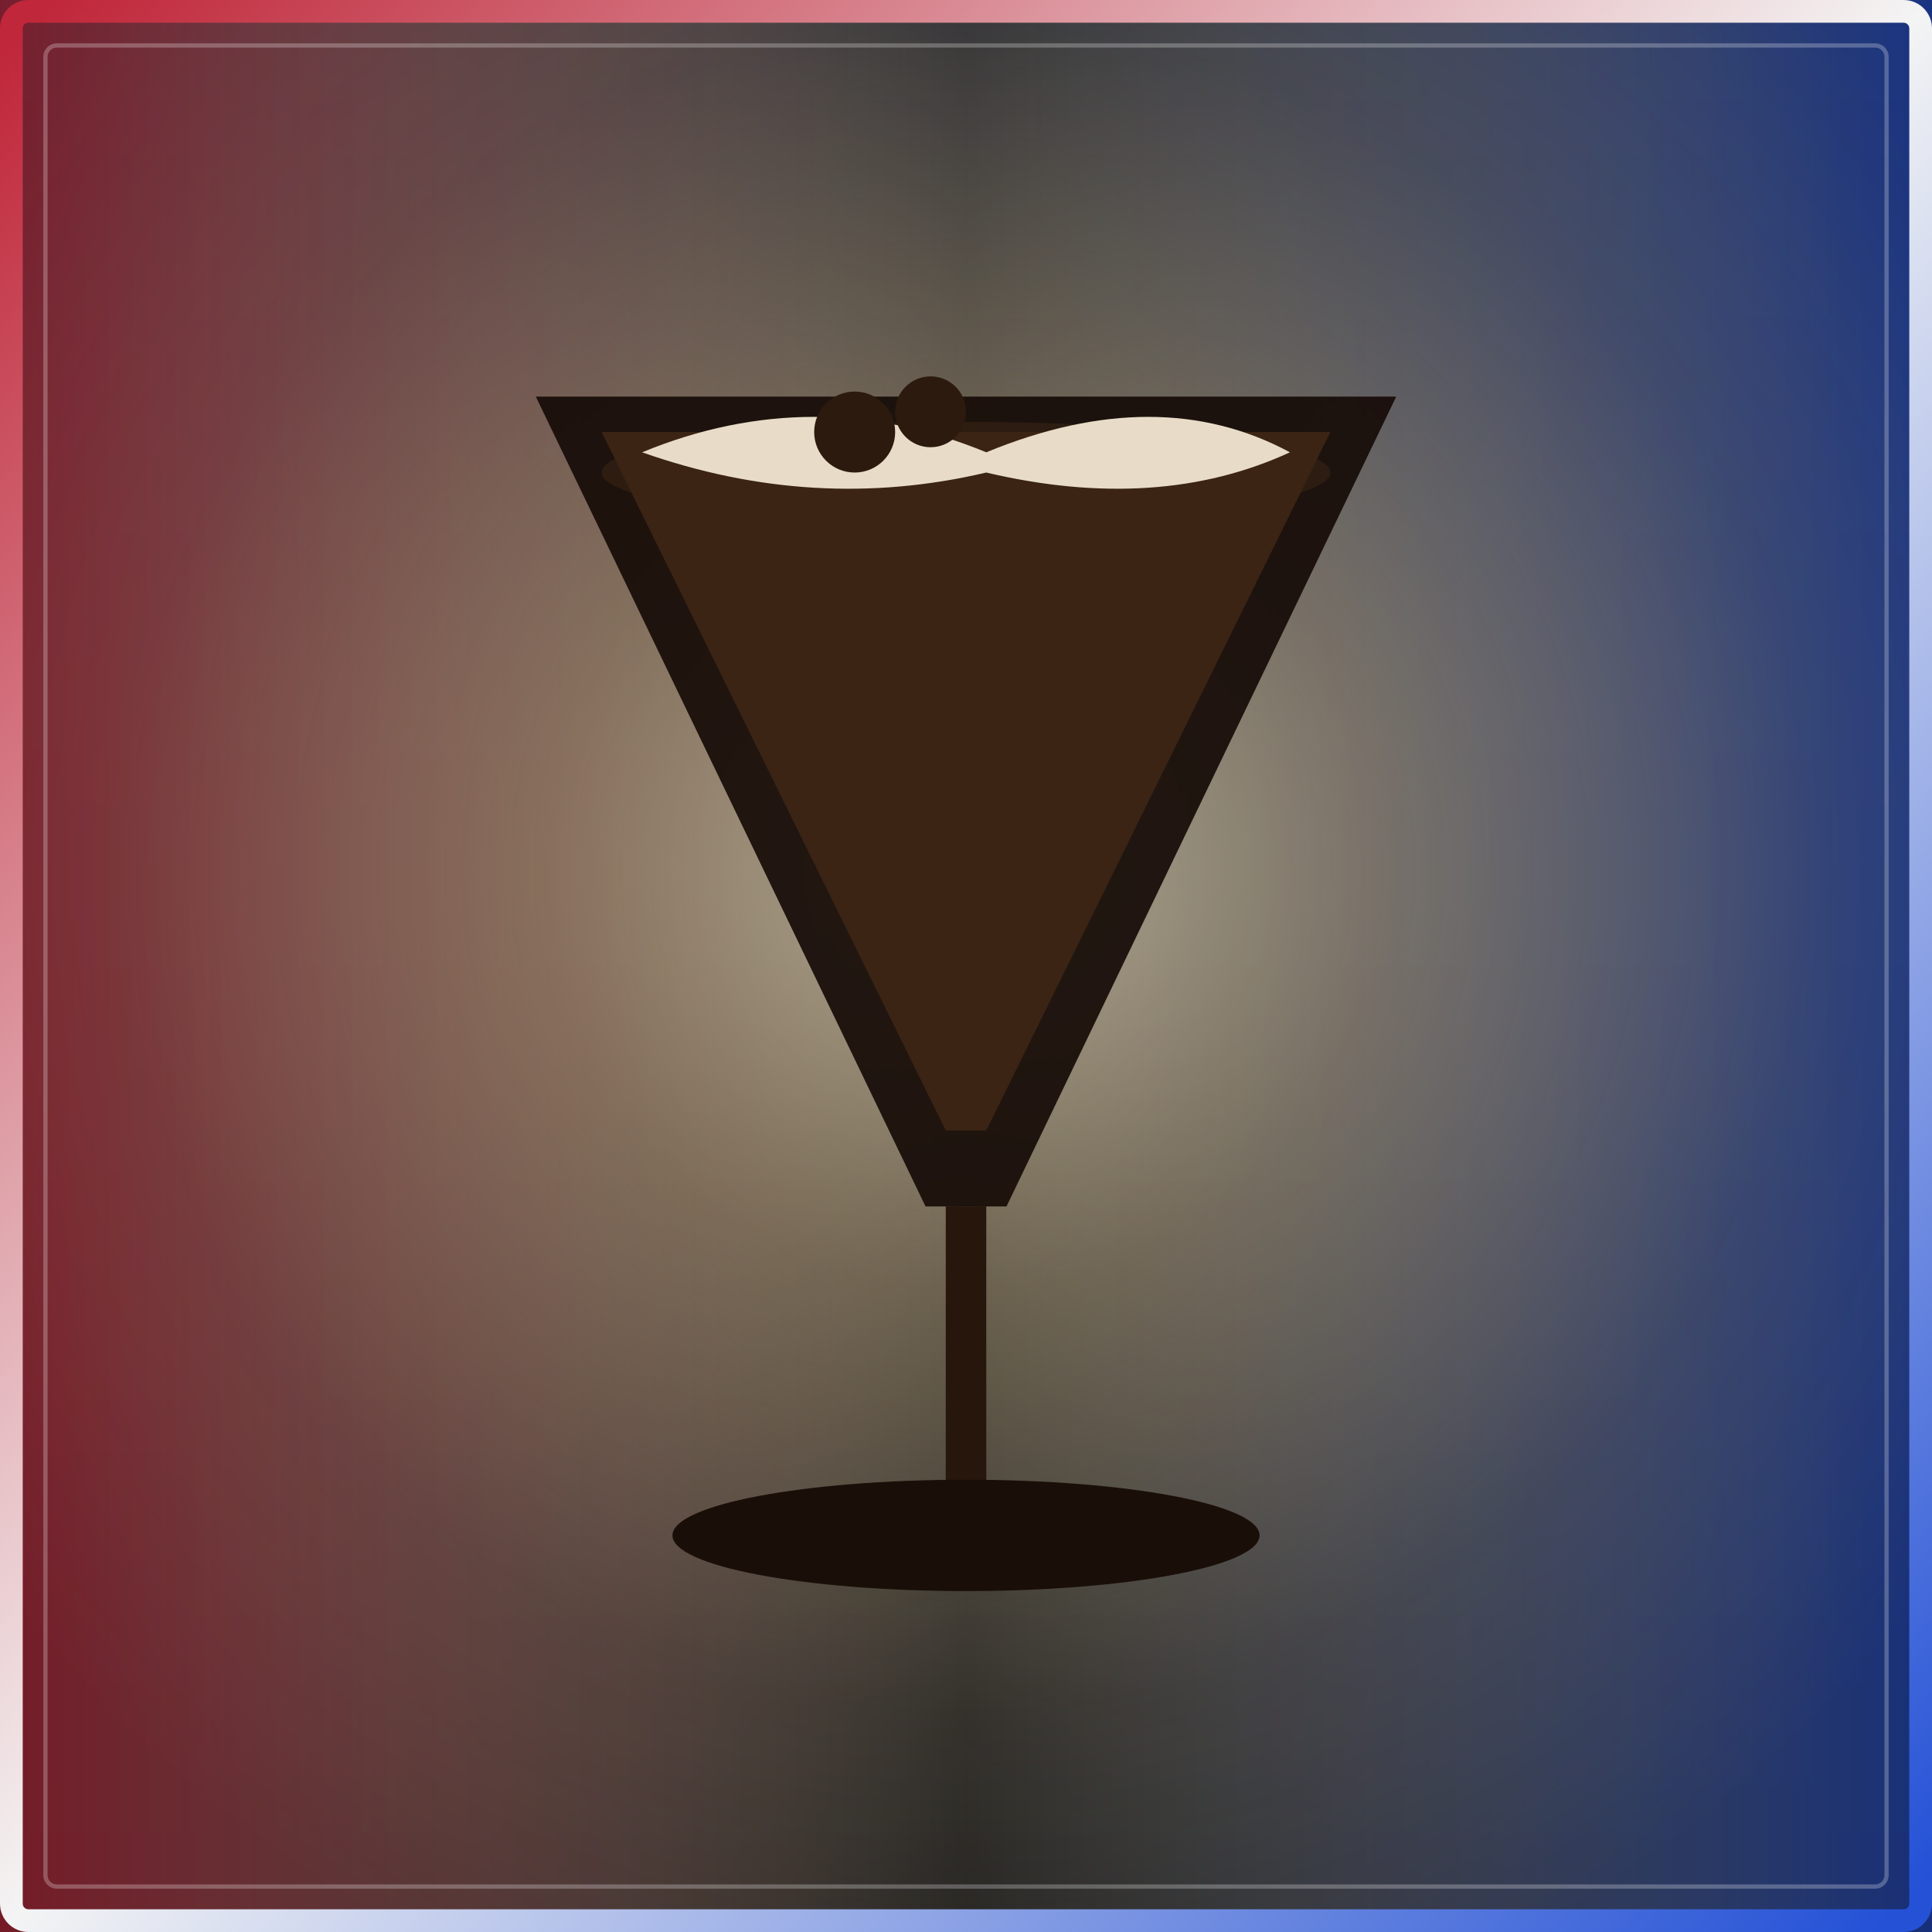
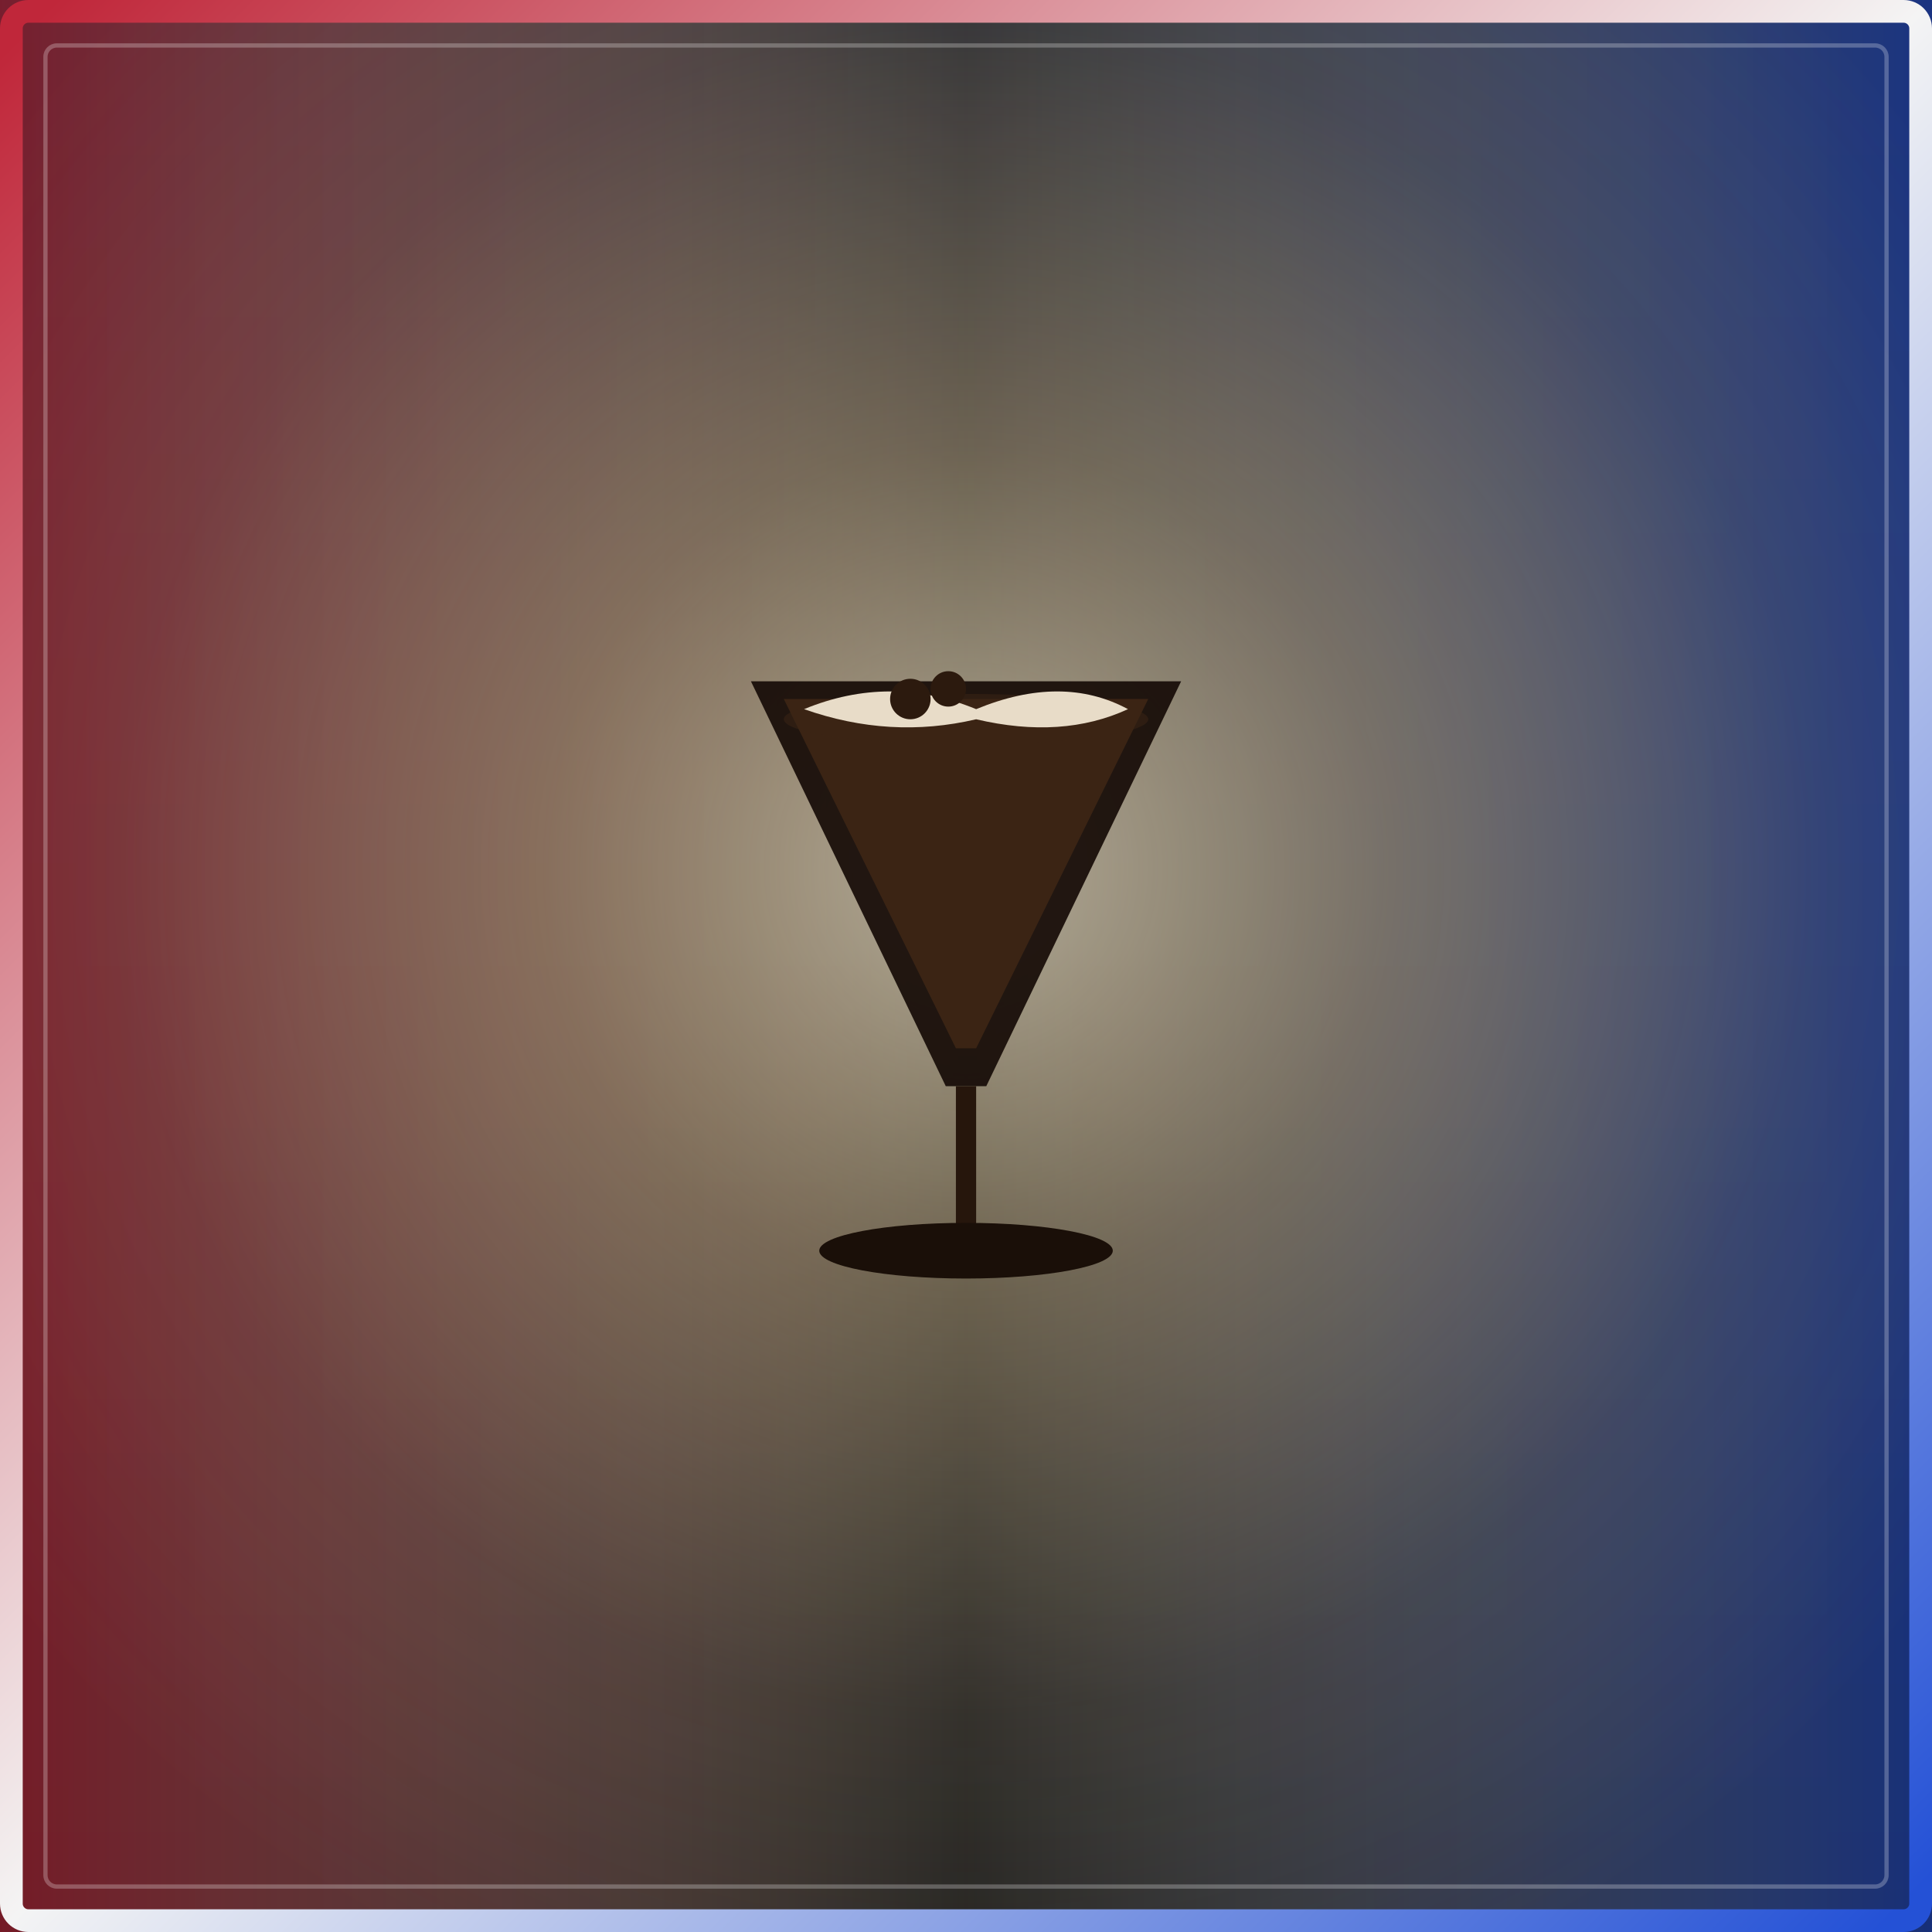
<svg xmlns="http://www.w3.org/2000/svg" width="100%" height="100%" viewBox="0 0 680 680" role="img">
  <defs>
    <linearGradient id="bgGrad" x1="0" y1="0" x2="0" y2="1">
      <stop offset="0" stop-color="#0a0e1a" />
      <stop offset="1" stop-color="#040507" />
    </linearGradient>
    <linearGradient id="patrioticBand" x1="0" y1="0" x2="1" y2="0">
      <stop offset="0" stop-color="#c0273a" stop-opacity="0.6" />
      <stop offset="0.5" stop-color="#fff4d6" stop-opacity="0.12" />
      <stop offset="1" stop-color="#2451d6" stop-opacity="0.55" />
    </linearGradient>
    <linearGradient id="frameGrad" x1="0" y1="0" x2="1" y2="1">
      <stop offset="0" stop-color="#c0273a" />
      <stop offset="0.5" stop-color="#f4f4f4" />
      <stop offset="1" stop-color="#2451d6" />
    </linearGradient>
    <radialGradient id="spot" cx="0.5" cy="0.45" r="0.62">
      <stop offset="0" stop-color="#fff4d6" stop-opacity="0.65" />
      <stop offset="0.35" stop-color="#ffdfa3" stop-opacity="0.32" />
      <stop offset="0.7" stop-color="#ffdfa3" stop-opacity="0.08" />
      <stop offset="1" stop-color="#ffdfa3" stop-opacity="0" />
    </radialGradient>
  </defs>
  <rect x="0" y="0" width="680" height="680" fill="url(#bgGrad)" />
  <rect x="0" y="0" width="680" height="680" fill="url(#patrioticBand)" />
  <rect x="0" y="0" width="680" height="680" fill="url(#spot)" />
-   <g transform="translate(-265.67,-314.66) scale(1.7814)">
+   <g transform="translate(37.17,12.67) scale(0.8907)">
    <path d="M255 255 L425 255 L348 415 L332 415 Z" fill="#160b06" opacity="0.92" />
    <path d="M268 262 L412 262 L344 400 L336 400 Z" fill="#3b2414" />
    <ellipse cx="340" cy="270" rx="72" ry="10" fill="#3b2414" opacity="0.55" />
    <rect x="336" y="415" width="8" height="62" fill="#26160c" />
    <ellipse cx="340" cy="480" rx="58" ry="11" fill="#1a0f08" />
    <path d="M276 266 Q310 252 344 266 Q378 252 404 266 Q378 278 344 270 Q310 278 276 266 Z" fill="#e8dcc8" />
    <circle cx="318" cy="262" r="8" fill="#2c1a0e" />
    <circle cx="333" cy="258" r="7" fill="#2c1a0e" />
  </g>
  <rect x="4" y="4" width="672" height="672" rx="6" fill="none" stroke="url(#frameGrad)" stroke-width="8" />
  <rect x="16" y="16" width="648" height="648" rx="4" fill="none" stroke="#ffffff" stroke-opacity="0.25" stroke-width="1.5" />
</svg>
